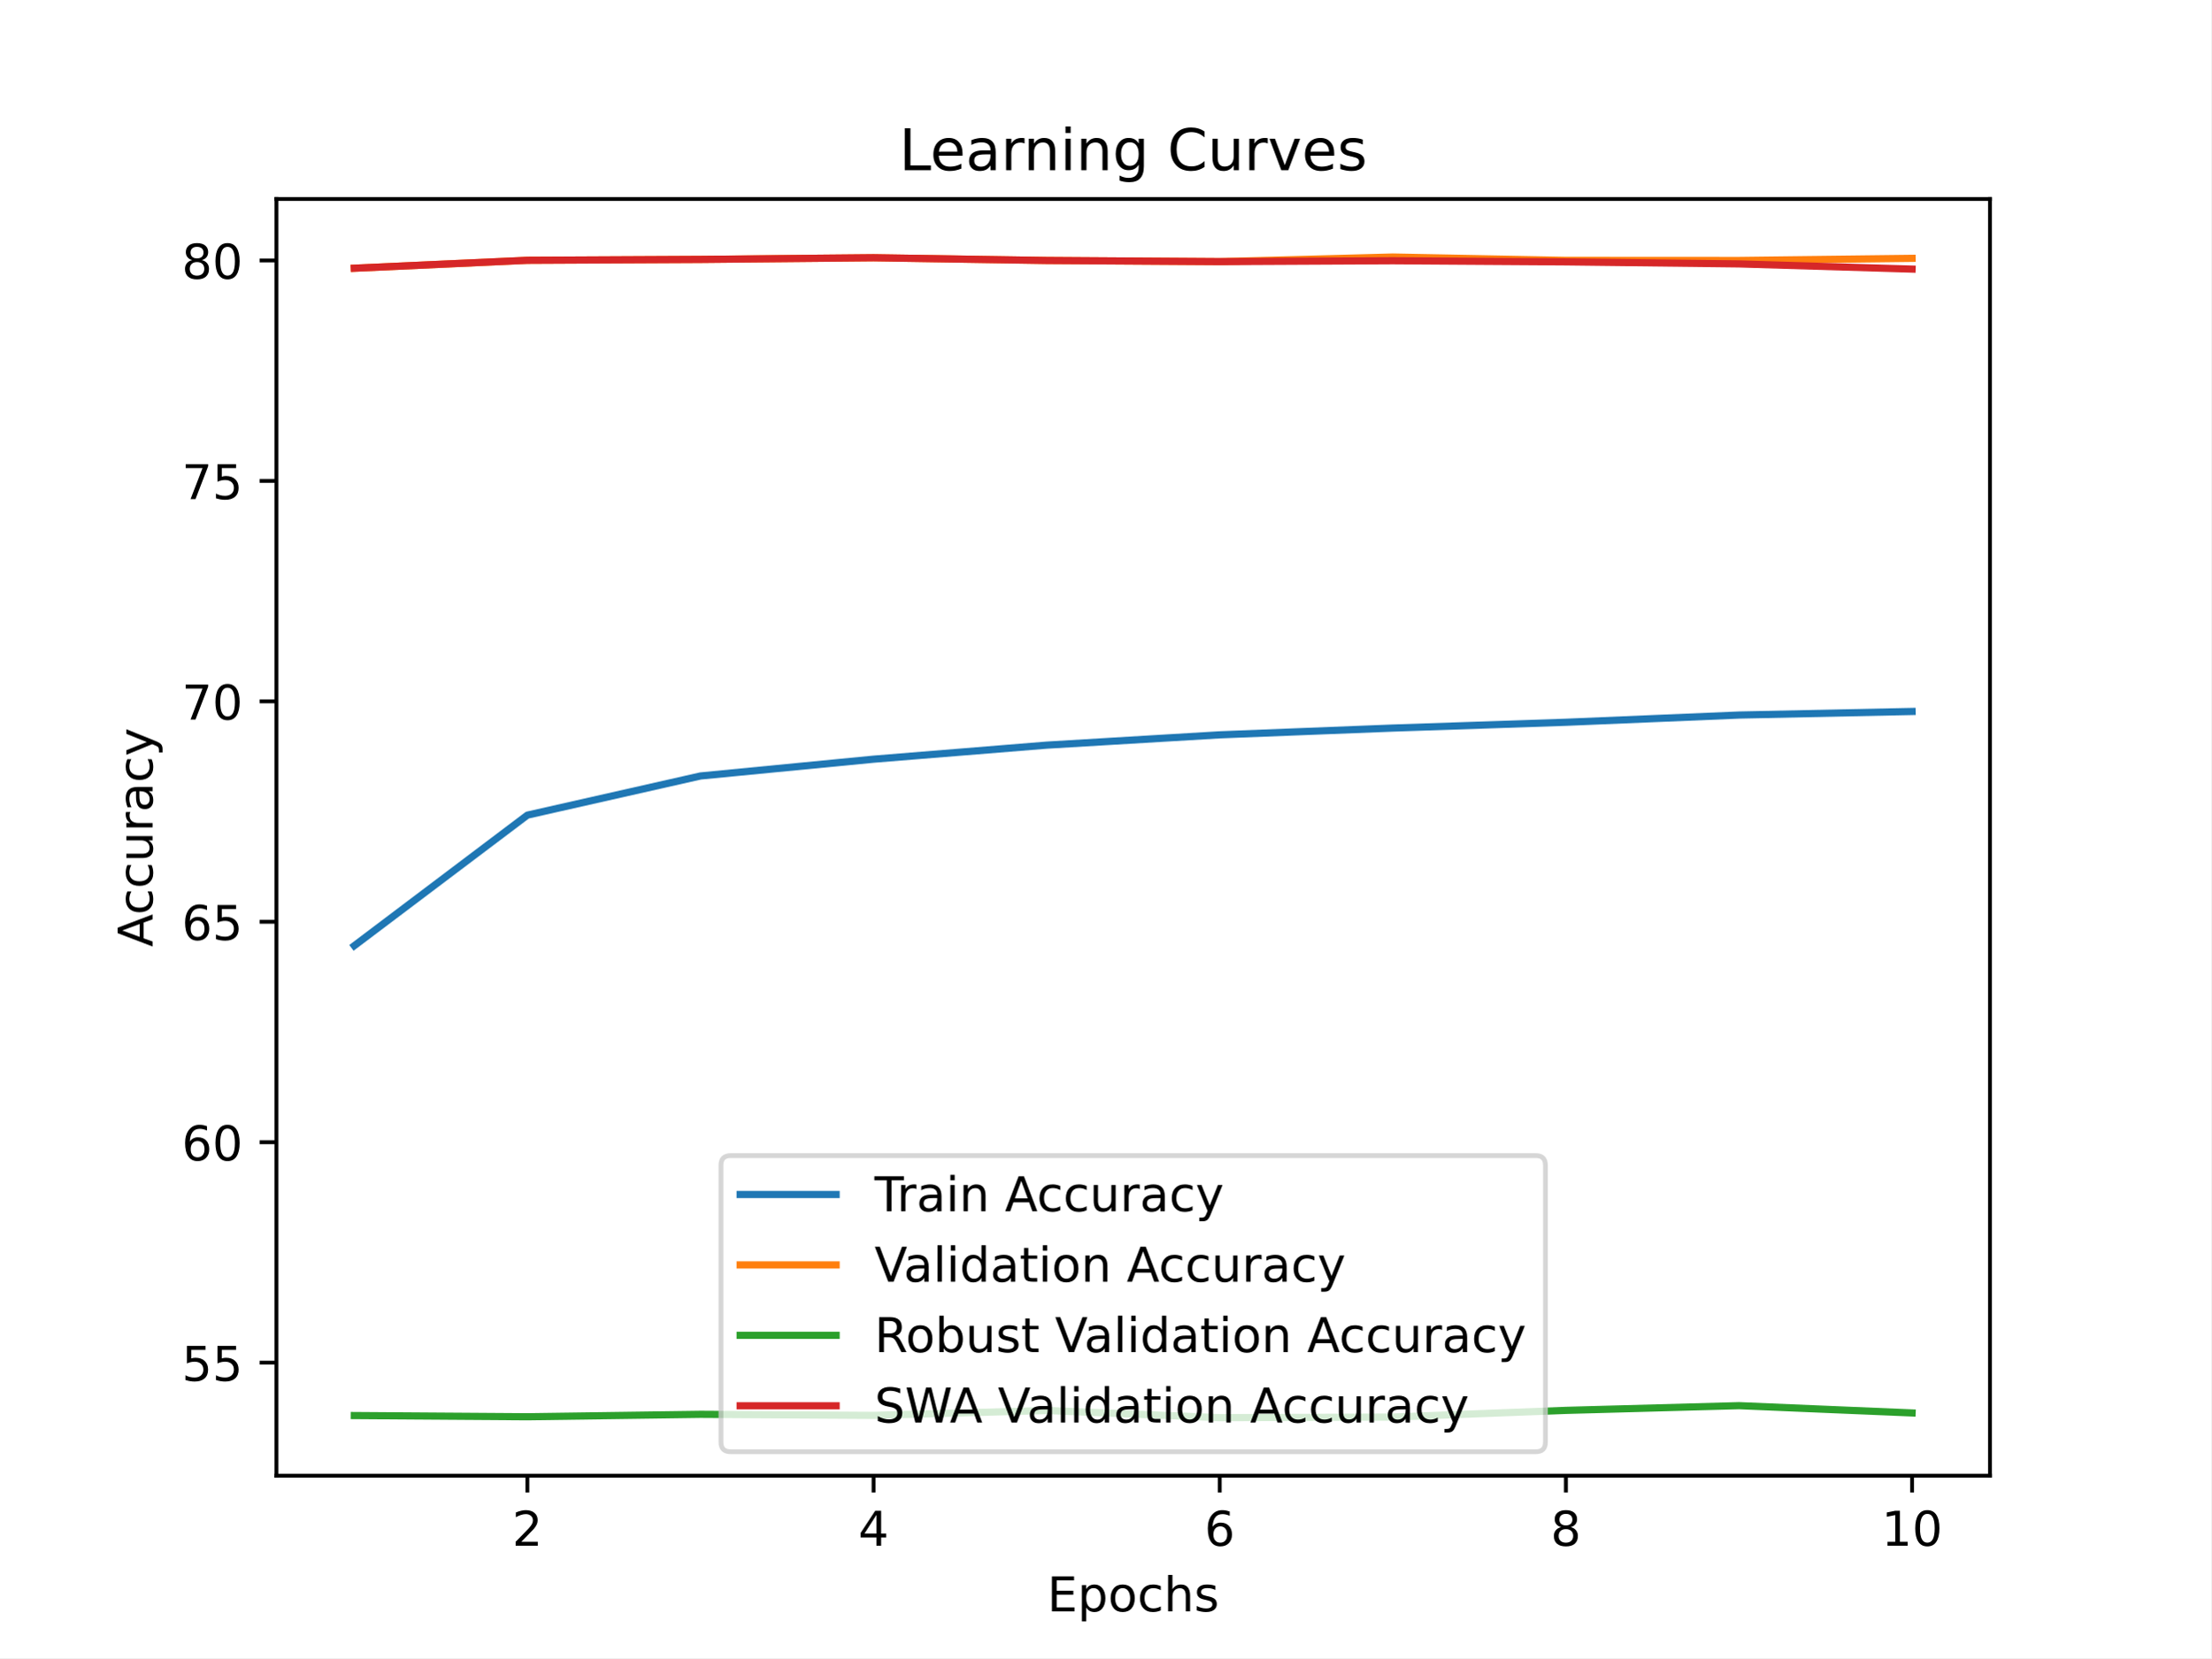
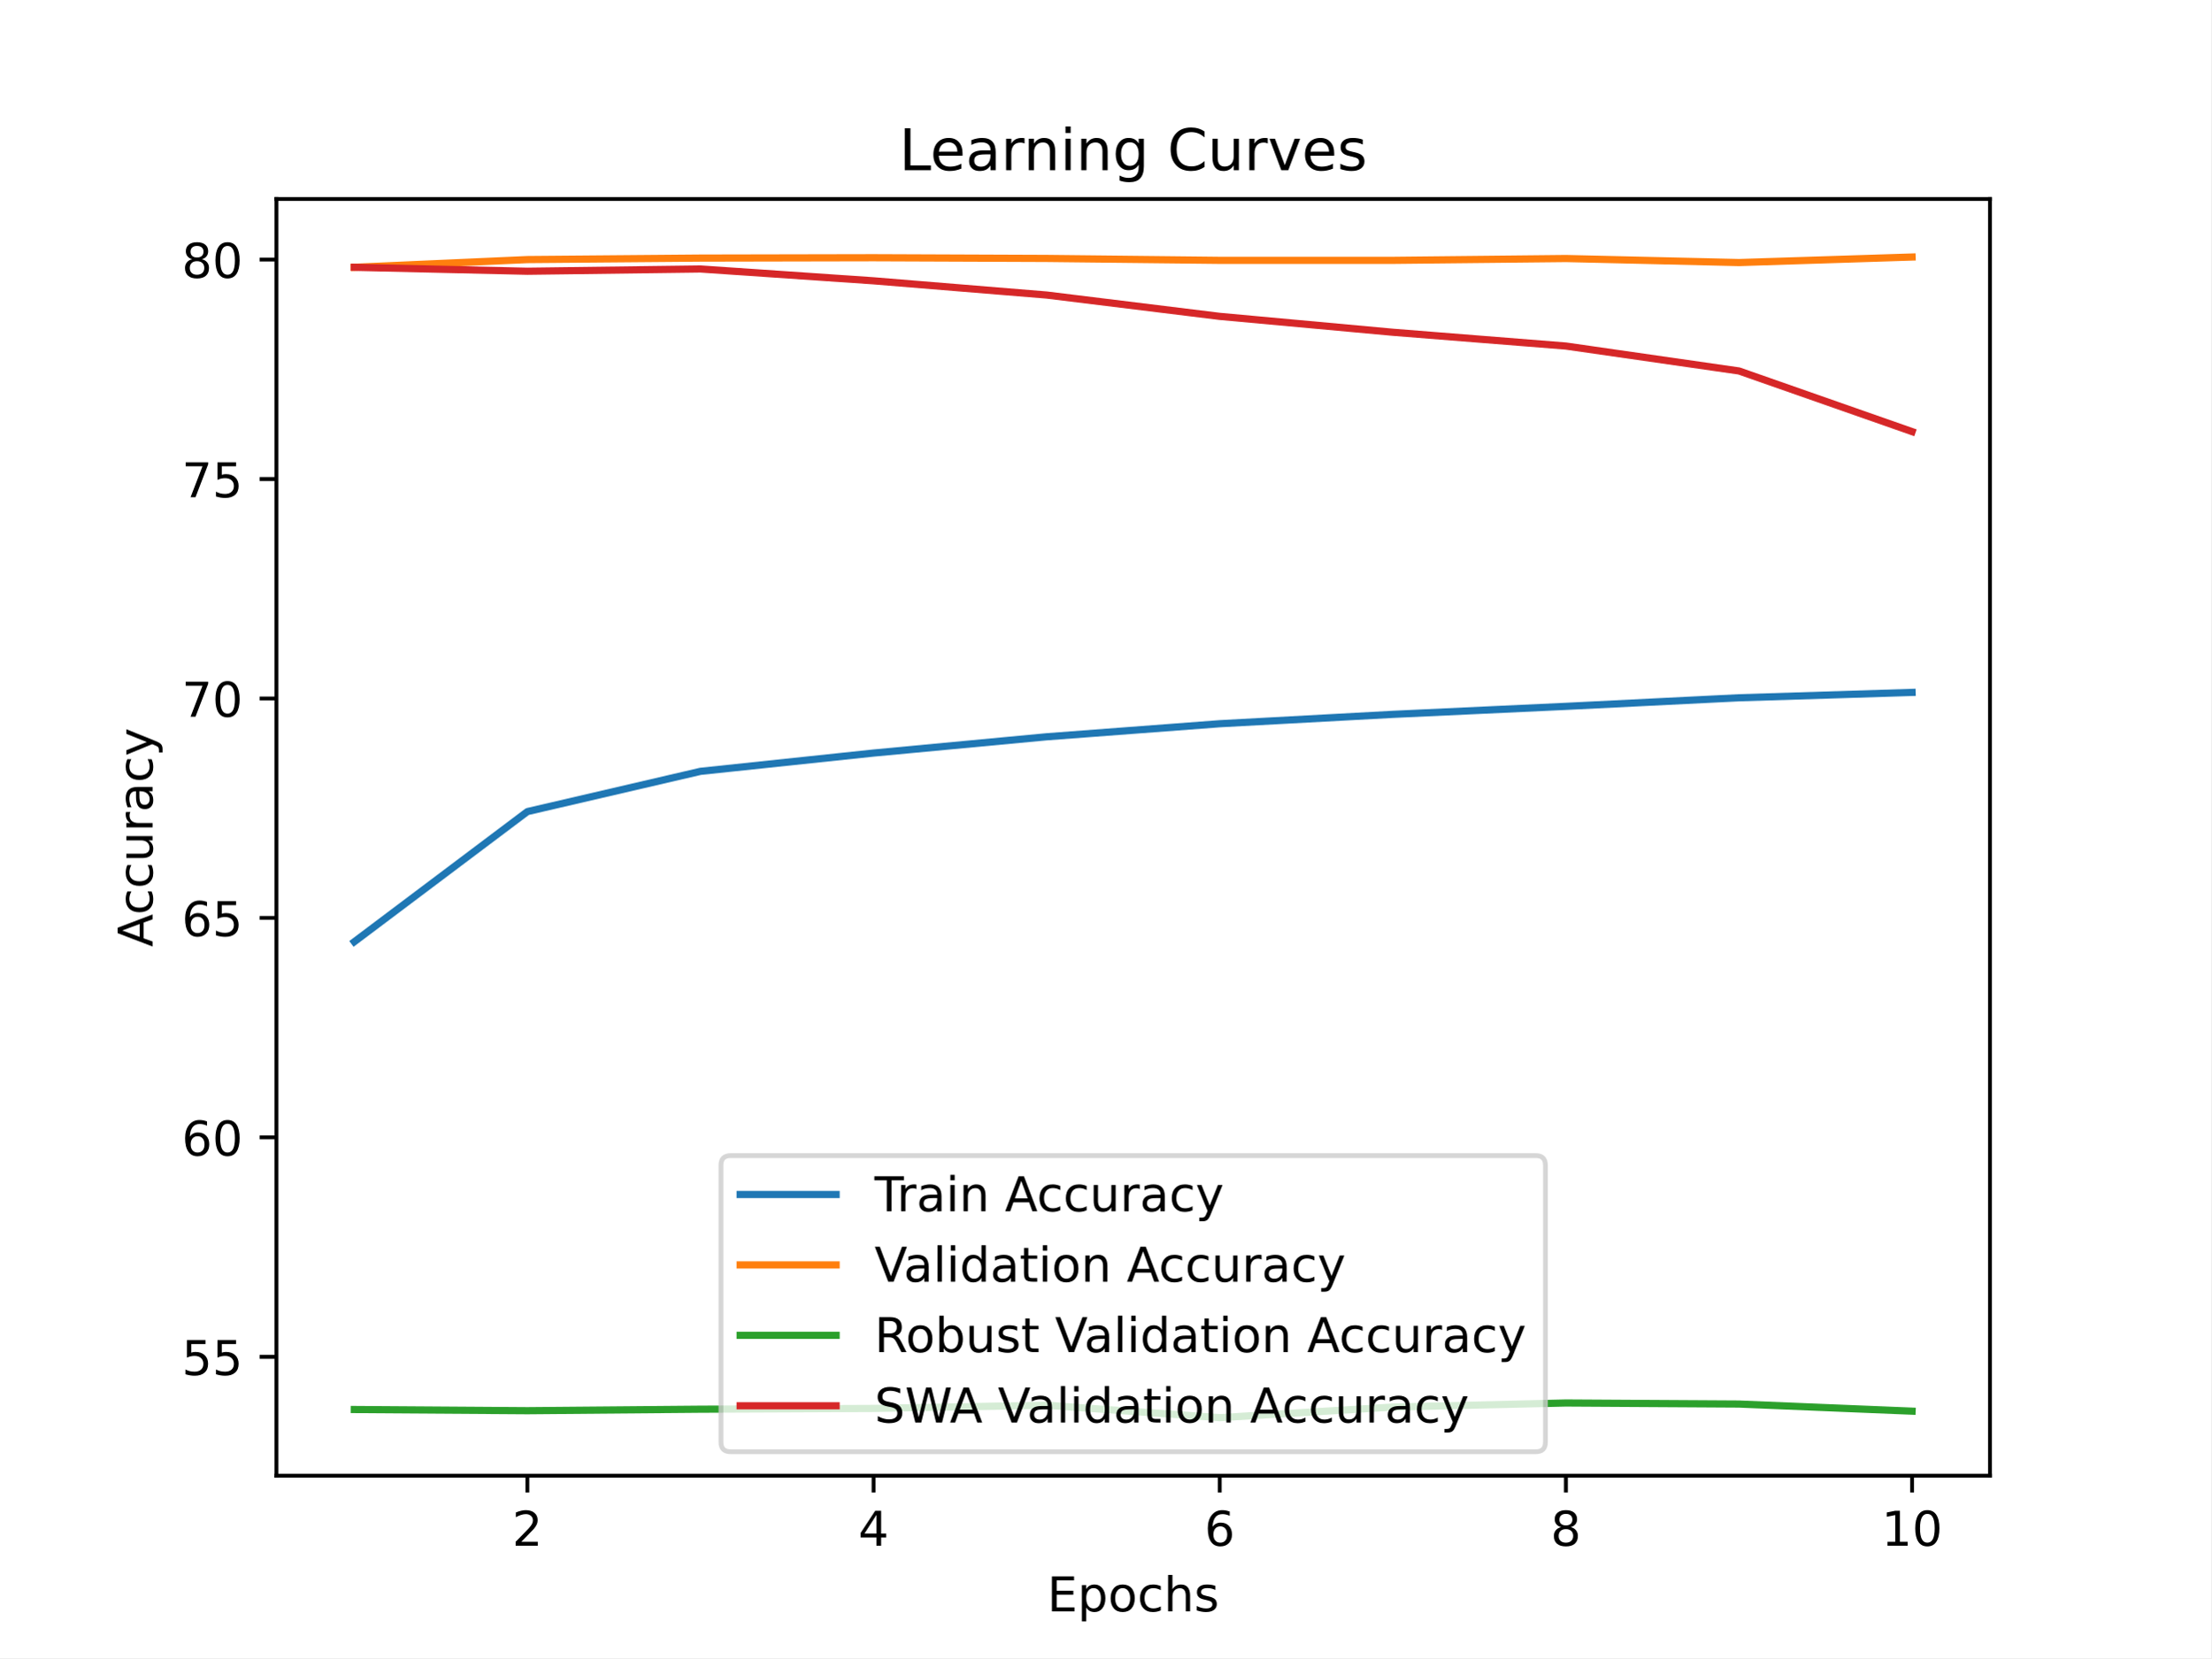
<svg xmlns="http://www.w3.org/2000/svg" xmlns:xlink="http://www.w3.org/1999/xlink" width="460.8pt" height="345.6pt" viewBox="0 0 460.8 345.6" version="1.1">
  <defs>
    <style type="text/css">*{stroke-linejoin: round; stroke-linecap: butt}</style>
  </defs>
  <g id="figure_1">
    <g id="patch_1">
      <path d="M 0 345.6  L 460.8 345.6  L 460.8 0  L 0 0  z " style="fill: #ffffff" />
    </g>
    <g id="axes_1">
      <g id="patch_2">
        <path d="M 57.6 307.584  L 414.72 307.584  L 414.72 41.472  L 57.6 41.472  z " style="fill: #ffffff" />
      </g>
      <g id="matplotlib.axis_1">
        <g id="xtick_1">
          <g id="line2d_1">
            <defs>
-               <path id="m9f9c54b1af" d="M 0 0  L 0 3.5  " style="stroke: #000000; stroke-width: 0.8" />
-             </defs>
-             <g>
-               <use xlink:href="#m9f9c54b1af" x="109.905" y="307.584" style="stroke: #000000; stroke-width: 0.8" />
+               <path id="mf4c0011afe" d="M 0 0  L 0 3.5  " style="stroke: #000000; stroke-width: 0.8" />
+             </defs>
+             <g>
+               <use xlink:href="#mf4c0011afe" x="109.905" y="307.584" style="stroke: #000000; stroke-width: 0.8" />
            </g>
          </g>
          <g id="text_1">
            <g transform="translate(106.7242 322.1824) scale(0.1 -0.1)">
              <defs>
                <path id="DejaVuSans-32" d="M 1228 531  L 3431 531  L 3431 0  L 469 0  L 469 531  Q 828 903 1448 1529  Q 2069 2156 2228 2338  Q 2531 2678 2651 2914  Q 2772 3150 2772 3378  Q 2772 3750 2511 3984  Q 2250 4219 1831 4219  Q 1534 4219 1204 4116  Q 875 4013 500 3803  L 500 4441  Q 881 4594 1212 4672  Q 1544 4750 1819 4750  Q 2544 4750 2975 4387  Q 3406 4025 3406 3419  Q 3406 3131 3298 2873  Q 3191 2616 2906 2266  Q 2828 2175 2409 1742  Q 1991 1309 1228 531  z " transform="scale(0.015625)" />
              </defs>
              <use xlink:href="#DejaVuSans-32" />
            </g>
          </g>
        </g>
        <g id="xtick_2">
          <g id="line2d_2">
            <g>
-               <use xlink:href="#m9f9c54b1af" x="182.051" y="307.584" style="stroke: #000000; stroke-width: 0.8" />
+               <use xlink:href="#mf4c0011afe" x="182.051" y="307.584" style="stroke: #000000; stroke-width: 0.8" />
            </g>
          </g>
          <g id="text_2">
            <g transform="translate(178.8697 322.1824) scale(0.1 -0.1)">
              <defs>
                <path id="DejaVuSans-34" d="M 2419 4116  L 825 1625  L 2419 1625  L 2419 4116  z M 2253 4666  L 3047 4666  L 3047 1625  L 3713 1625  L 3713 1100  L 3047 1100  L 3047 0  L 2419 0  L 2419 1100  L 313 1100  L 313 1709  L 2253 4666  z " transform="scale(0.015625)" />
              </defs>
              <use xlink:href="#DejaVuSans-34" />
            </g>
          </g>
        </g>
        <g id="xtick_3">
          <g id="line2d_3">
            <g>
-               <use xlink:href="#m9f9c54b1af" x="254.196" y="307.584" style="stroke: #000000; stroke-width: 0.8" />
+               <use xlink:href="#mf4c0011afe" x="254.196" y="307.584" style="stroke: #000000; stroke-width: 0.8" />
            </g>
          </g>
          <g id="text_3">
            <g transform="translate(251.0151 322.1824) scale(0.1 -0.1)">
              <defs>
                <path id="DejaVuSans-36" d="M 2113 2584  Q 1688 2584 1439 2293  Q 1191 2003 1191 1497  Q 1191 994 1439 701  Q 1688 409 2113 409  Q 2538 409 2786 701  Q 3034 994 3034 1497  Q 3034 2003 2786 2293  Q 2538 2584 2113 2584  z M 3366 4563  L 3366 3988  Q 3128 4100 2886 4159  Q 2644 4219 2406 4219  Q 1781 4219 1451 3797  Q 1122 3375 1075 2522  Q 1259 2794 1537 2939  Q 1816 3084 2150 3084  Q 2853 3084 3261 2657  Q 3669 2231 3669 1497  Q 3669 778 3244 343  Q 2819 -91 2113 -91  Q 1303 -91 875 529  Q 447 1150 447 2328  Q 447 3434 972 4092  Q 1497 4750 2381 4750  Q 2619 4750 2861 4703  Q 3103 4656 3366 4563  z " transform="scale(0.015625)" />
              </defs>
              <use xlink:href="#DejaVuSans-36" />
            </g>
          </g>
        </g>
        <g id="xtick_4">
          <g id="line2d_4">
            <g>
-               <use xlink:href="#m9f9c54b1af" x="326.342" y="307.584" style="stroke: #000000; stroke-width: 0.8" />
+               <use xlink:href="#mf4c0011afe" x="326.342" y="307.584" style="stroke: #000000; stroke-width: 0.8" />
            </g>
          </g>
          <g id="text_4">
            <g transform="translate(323.1606 322.1824) scale(0.1 -0.1)">
              <defs>
                <path id="DejaVuSans-38" d="M 2034 2216  Q 1584 2216 1326 1975  Q 1069 1734 1069 1313  Q 1069 891 1326 650  Q 1584 409 2034 409  Q 2484 409 2743 651  Q 3003 894 3003 1313  Q 3003 1734 2745 1975  Q 2488 2216 2034 2216  z M 1403 2484  Q 997 2584 770 2862  Q 544 3141 544 3541  Q 544 4100 942 4425  Q 1341 4750 2034 4750  Q 2731 4750 3128 4425  Q 3525 4100 3525 3541  Q 3525 3141 3298 2862  Q 3072 2584 2669 2484  Q 3125 2378 3379 2068  Q 3634 1759 3634 1313  Q 3634 634 3220 271  Q 2806 -91 2034 -91  Q 1263 -91 848 271  Q 434 634 434 1313  Q 434 1759 690 2068  Q 947 2378 1403 2484  z M 1172 3481  Q 1172 3119 1398 2916  Q 1625 2713 2034 2713  Q 2441 2713 2670 2916  Q 2900 3119 2900 3481  Q 2900 3844 2670 4047  Q 2441 4250 2034 4250  Q 1625 4250 1398 4047  Q 1172 3844 1172 3481  z " transform="scale(0.015625)" />
              </defs>
              <use xlink:href="#DejaVuSans-38" />
            </g>
          </g>
        </g>
        <g id="xtick_5">
          <g id="line2d_5">
            <g>
-               <use xlink:href="#m9f9c54b1af" x="398.487" y="307.584" style="stroke: #000000; stroke-width: 0.8" />
+               <use xlink:href="#mf4c0011afe" x="398.487" y="307.584" style="stroke: #000000; stroke-width: 0.8" />
            </g>
          </g>
          <g id="text_5">
            <g transform="translate(392.1248 322.1824) scale(0.1 -0.1)">
              <defs>
                <path id="DejaVuSans-31" d="M 794 531  L 1825 531  L 1825 4091  L 703 3866  L 703 4441  L 1819 4666  L 2450 4666  L 2450 531  L 3481 531  L 3481 0  L 794 0  L 794 531  z " transform="scale(0.015625)" />
                <path id="DejaVuSans-30" d="M 2034 4250  Q 1547 4250 1301 3770  Q 1056 3291 1056 2328  Q 1056 1369 1301 889  Q 1547 409 2034 409  Q 2525 409 2770 889  Q 3016 1369 3016 2328  Q 3016 3291 2770 3770  Q 2525 4250 2034 4250  z M 2034 4750  Q 2819 4750 3233 4129  Q 3647 3509 3647 2328  Q 3647 1150 3233 529  Q 2819 -91 2034 -91  Q 1250 -91 836 529  Q 422 1150 422 2328  Q 422 3509 836 4129  Q 1250 4750 2034 4750  z " transform="scale(0.015625)" />
              </defs>
              <use xlink:href="#DejaVuSans-31" />
              <use xlink:href="#DejaVuSans-30" x="63.623" />
            </g>
          </g>
        </g>
        <g id="text_6">
          <g transform="translate(218.2444 335.8606) scale(0.1 -0.1)">
            <defs>
              <path id="DejaVuSans-45" d="M 628 4666  L 3578 4666  L 3578 4134  L 1259 4134  L 1259 2753  L 3481 2753  L 3481 2222  L 1259 2222  L 1259 531  L 3634 531  L 3634 0  L 628 0  L 628 4666  z " transform="scale(0.015625)" />
              <path id="DejaVuSans-70" d="M 1159 525  L 1159 -1331  L 581 -1331  L 581 3500  L 1159 3500  L 1159 2969  Q 1341 3281 1617 3432  Q 1894 3584 2278 3584  Q 2916 3584 3314 3078  Q 3713 2572 3713 1747  Q 3713 922 3314 415  Q 2916 -91 2278 -91  Q 1894 -91 1617 61  Q 1341 213 1159 525  z M 3116 1747  Q 3116 2381 2855 2742  Q 2594 3103 2138 3103  Q 1681 3103 1420 2742  Q 1159 2381 1159 1747  Q 1159 1113 1420 752  Q 1681 391 2138 391  Q 2594 391 2855 752  Q 3116 1113 3116 1747  z " transform="scale(0.015625)" />
              <path id="DejaVuSans-6f" d="M 1959 3097  Q 1497 3097 1228 2736  Q 959 2375 959 1747  Q 959 1119 1226 758  Q 1494 397 1959 397  Q 2419 397 2687 759  Q 2956 1122 2956 1747  Q 2956 2369 2687 2733  Q 2419 3097 1959 3097  z M 1959 3584  Q 2709 3584 3137 3096  Q 3566 2609 3566 1747  Q 3566 888 3137 398  Q 2709 -91 1959 -91  Q 1206 -91 779 398  Q 353 888 353 1747  Q 353 2609 779 3096  Q 1206 3584 1959 3584  z " transform="scale(0.015625)" />
              <path id="DejaVuSans-63" d="M 3122 3366  L 3122 2828  Q 2878 2963 2633 3030  Q 2388 3097 2138 3097  Q 1578 3097 1268 2742  Q 959 2388 959 1747  Q 959 1106 1268 751  Q 1578 397 2138 397  Q 2388 397 2633 464  Q 2878 531 3122 666  L 3122 134  Q 2881 22 2623 -34  Q 2366 -91 2075 -91  Q 1284 -91 818 406  Q 353 903 353 1747  Q 353 2603 823 3093  Q 1294 3584 2113 3584  Q 2378 3584 2631 3529  Q 2884 3475 3122 3366  z " transform="scale(0.015625)" />
              <path id="DejaVuSans-68" d="M 3513 2113  L 3513 0  L 2938 0  L 2938 2094  Q 2938 2591 2744 2837  Q 2550 3084 2163 3084  Q 1697 3084 1428 2787  Q 1159 2491 1159 1978  L 1159 0  L 581 0  L 581 4863  L 1159 4863  L 1159 2956  Q 1366 3272 1645 3428  Q 1925 3584 2291 3584  Q 2894 3584 3203 3211  Q 3513 2838 3513 2113  z " transform="scale(0.015625)" />
              <path id="DejaVuSans-73" d="M 2834 3397  L 2834 2853  Q 2591 2978 2328 3040  Q 2066 3103 1784 3103  Q 1356 3103 1142 2972  Q 928 2841 928 2578  Q 928 2378 1081 2264  Q 1234 2150 1697 2047  L 1894 2003  Q 2506 1872 2764 1633  Q 3022 1394 3022 966  Q 3022 478 2636 193  Q 2250 -91 1575 -91  Q 1294 -91 989 -36  Q 684 19 347 128  L 347 722  Q 666 556 975 473  Q 1284 391 1588 391  Q 1994 391 2212 530  Q 2431 669 2431 922  Q 2431 1156 2273 1281  Q 2116 1406 1581 1522  L 1381 1569  Q 847 1681 609 1914  Q 372 2147 372 2553  Q 372 3047 722 3315  Q 1072 3584 1716 3584  Q 2034 3584 2315 3537  Q 2597 3491 2834 3397  z " transform="scale(0.015625)" />
            </defs>
            <use xlink:href="#DejaVuSans-45" />
            <use xlink:href="#DejaVuSans-70" x="63.184" />
            <use xlink:href="#DejaVuSans-6f" x="126.66" />
            <use xlink:href="#DejaVuSans-63" x="187.842" />
            <use xlink:href="#DejaVuSans-68" x="242.822" />
            <use xlink:href="#DejaVuSans-73" x="306.201" />
          </g>
        </g>
      </g>
      <g id="matplotlib.axis_2">
        <g id="ytick_1">
          <g id="line2d_6">
            <defs>
-               <path id="mb55504aba1" d="M 0 0  L -3.5 0  " style="stroke: #000000; stroke-width: 0.8" />
-             </defs>
-             <g>
-               <use xlink:href="#mb55504aba1" x="57.6" y="284.017" style="stroke: #000000; stroke-width: 0.8" />
+               <path id="ma048b00235" d="M 0 0  L -3.5 0  " style="stroke: #000000; stroke-width: 0.8" />
+             </defs>
+             <g>
+               <use xlink:href="#ma048b00235" x="57.6" y="282.807" style="stroke: #000000; stroke-width: 0.8" />
            </g>
          </g>
          <g id="text_7">
-             <g transform="translate(37.875 287.8164) scale(0.1 -0.1)">
+             <g transform="translate(37.875 286.6058) scale(0.1 -0.1)">
              <defs>
                <path id="DejaVuSans-35" d="M 691 4666  L 3169 4666  L 3169 4134  L 1269 4134  L 1269 2991  Q 1406 3038 1543 3061  Q 1681 3084 1819 3084  Q 2600 3084 3056 2656  Q 3513 2228 3513 1497  Q 3513 744 3044 326  Q 2575 -91 1722 -91  Q 1428 -91 1123 -41  Q 819 9 494 109  L 494 744  Q 775 591 1075 516  Q 1375 441 1709 441  Q 2250 441 2565 725  Q 2881 1009 2881 1497  Q 2881 1984 2565 2268  Q 2250 2553 1709 2553  Q 1456 2553 1204 2497  Q 953 2441 691 2322  L 691 4666  z " transform="scale(0.015625)" />
              </defs>
              <use xlink:href="#DejaVuSans-35" />
              <use xlink:href="#DejaVuSans-35" x="63.623" />
            </g>
          </g>
        </g>
        <g id="ytick_2">
          <g id="line2d_7">
            <g>
-               <use xlink:href="#mb55504aba1" x="57.6" y="238.071" style="stroke: #000000; stroke-width: 0.8" />
+               <use xlink:href="#ma048b00235" x="57.6" y="237.065" style="stroke: #000000; stroke-width: 0.8" />
            </g>
          </g>
          <g id="text_8">
-             <g transform="translate(37.875 241.8699) scale(0.1 -0.1)">
+             <g transform="translate(37.875 240.8642) scale(0.1 -0.1)">
              <use xlink:href="#DejaVuSans-36" />
              <use xlink:href="#DejaVuSans-30" x="63.623" />
            </g>
          </g>
        </g>
        <g id="ytick_3">
          <g id="line2d_8">
            <g>
-               <use xlink:href="#mb55504aba1" x="57.6" y="192.124" style="stroke: #000000; stroke-width: 0.8" />
+               <use xlink:href="#ma048b00235" x="57.6" y="191.323" style="stroke: #000000; stroke-width: 0.8" />
            </g>
          </g>
          <g id="text_9">
-             <g transform="translate(37.875 195.9235) scale(0.1 -0.1)">
+             <g transform="translate(37.875 195.1226) scale(0.1 -0.1)">
              <use xlink:href="#DejaVuSans-36" />
              <use xlink:href="#DejaVuSans-35" x="63.623" />
            </g>
          </g>
        </g>
        <g id="ytick_4">
          <g id="line2d_9">
            <g>
-               <use xlink:href="#mb55504aba1" x="57.6" y="146.178" style="stroke: #000000; stroke-width: 0.8" />
+               <use xlink:href="#ma048b00235" x="57.6" y="145.582" style="stroke: #000000; stroke-width: 0.8" />
            </g>
          </g>
          <g id="text_10">
-             <g transform="translate(37.875 149.977) scale(0.1 -0.1)">
+             <g transform="translate(37.875 149.381) scale(0.1 -0.1)">
              <defs>
                <path id="DejaVuSans-37" d="M 525 4666  L 3525 4666  L 3525 4397  L 1831 0  L 1172 0  L 2766 4134  L 525 4134  L 525 4666  z " transform="scale(0.015625)" />
              </defs>
              <use xlink:href="#DejaVuSans-37" />
              <use xlink:href="#DejaVuSans-30" x="63.623" />
            </g>
          </g>
        </g>
        <g id="ytick_5">
          <g id="line2d_10">
            <g>
-               <use xlink:href="#mb55504aba1" x="57.6" y="100.231" style="stroke: #000000; stroke-width: 0.8" />
+               <use xlink:href="#ma048b00235" x="57.6" y="99.84" style="stroke: #000000; stroke-width: 0.8" />
            </g>
          </g>
          <g id="text_11">
-             <g transform="translate(37.875 104.0305) scale(0.1 -0.1)">
+             <g transform="translate(37.875 103.6394) scale(0.1 -0.1)">
              <use xlink:href="#DejaVuSans-37" />
              <use xlink:href="#DejaVuSans-35" x="63.623" />
            </g>
          </g>
        </g>
        <g id="ytick_6">
          <g id="line2d_11">
            <g>
-               <use xlink:href="#mb55504aba1" x="57.6" y="54.285" style="stroke: #000000; stroke-width: 0.8" />
+               <use xlink:href="#ma048b00235" x="57.6" y="54.099" style="stroke: #000000; stroke-width: 0.8" />
            </g>
          </g>
          <g id="text_12">
-             <g transform="translate(37.875 58.08398) scale(0.1 -0.1)">
+             <g transform="translate(37.875 57.89782) scale(0.1 -0.1)">
              <use xlink:href="#DejaVuSans-38" />
              <use xlink:href="#DejaVuSans-30" x="63.623" />
            </g>
          </g>
        </g>
        <g id="text_13">
          <g transform="translate(31.79531 197.3561) rotate(-90) scale(0.1 -0.1)">
            <defs>
              <path id="DejaVuSans-41" d="M 2188 4044  L 1331 1722  L 3047 1722  L 2188 4044  z M 1831 4666  L 2547 4666  L 4325 0  L 3669 0  L 3244 1197  L 1141 1197  L 716 0  L 50 0  L 1831 4666  z " transform="scale(0.015625)" />
              <path id="DejaVuSans-75" d="M 544 1381  L 544 3500  L 1119 3500  L 1119 1403  Q 1119 906 1312 657  Q 1506 409 1894 409  Q 2359 409 2629 706  Q 2900 1003 2900 1516  L 2900 3500  L 3475 3500  L 3475 0  L 2900 0  L 2900 538  Q 2691 219 2414 64  Q 2138 -91 1772 -91  Q 1169 -91 856 284  Q 544 659 544 1381  z M 1991 3584  L 1991 3584  z " transform="scale(0.015625)" />
              <path id="DejaVuSans-72" d="M 2631 2963  Q 2534 3019 2420 3045  Q 2306 3072 2169 3072  Q 1681 3072 1420 2755  Q 1159 2438 1159 1844  L 1159 0  L 581 0  L 581 3500  L 1159 3500  L 1159 2956  Q 1341 3275 1631 3429  Q 1922 3584 2338 3584  Q 2397 3584 2469 3576  Q 2541 3569 2628 3553  L 2631 2963  z " transform="scale(0.015625)" />
              <path id="DejaVuSans-61" d="M 2194 1759  Q 1497 1759 1228 1600  Q 959 1441 959 1056  Q 959 750 1161 570  Q 1363 391 1709 391  Q 2188 391 2477 730  Q 2766 1069 2766 1631  L 2766 1759  L 2194 1759  z M 3341 1997  L 3341 0  L 2766 0  L 2766 531  Q 2569 213 2275 61  Q 1981 -91 1556 -91  Q 1019 -91 701 211  Q 384 513 384 1019  Q 384 1609 779 1909  Q 1175 2209 1959 2209  L 2766 2209  L 2766 2266  Q 2766 2663 2505 2880  Q 2244 3097 1772 3097  Q 1472 3097 1187 3025  Q 903 2953 641 2809  L 641 3341  Q 956 3463 1253 3523  Q 1550 3584 1831 3584  Q 2591 3584 2966 3190  Q 3341 2797 3341 1997  z " transform="scale(0.015625)" />
              <path id="DejaVuSans-79" d="M 2059 -325  Q 1816 -950 1584 -1140  Q 1353 -1331 966 -1331  L 506 -1331  L 506 -850  L 844 -850  Q 1081 -850 1212 -737  Q 1344 -625 1503 -206  L 1606 56  L 191 3500  L 800 3500  L 1894 763  L 2988 3500  L 3597 3500  L 2059 -325  z " transform="scale(0.015625)" />
            </defs>
            <use xlink:href="#DejaVuSans-41" />
            <use xlink:href="#DejaVuSans-63" x="66.658" />
            <use xlink:href="#DejaVuSans-63" x="121.639" />
            <use xlink:href="#DejaVuSans-75" x="176.619" />
            <use xlink:href="#DejaVuSans-72" x="239.998" />
            <use xlink:href="#DejaVuSans-61" x="281.111" />
            <use xlink:href="#DejaVuSans-63" x="342.391" />
            <use xlink:href="#DejaVuSans-79" x="397.371" />
          </g>
        </g>
      </g>
      <g id="line2d_12">
-         <path d="M 73.833 197.115  L 109.905 169.898  L 145.978 161.736  L 182.051 158.235  L 218.124 155.308  L 254.196 153.159  L 290.269 151.749  L 326.342 150.54  L 362.415 149.035  L 398.487 148.29  " clip-path="url(#p1d8de09552)" style="fill: none; stroke: #1f77b4; stroke-width: 1.5; stroke-linecap: square" />
+         <path d="M 73.833 196.292  L 109.905 169.162  L 145.978 160.771  L 182.051 156.956  L 218.124 153.565  L 254.196 150.846  L 290.269 148.891  L 326.342 147.222  L 362.415 145.435  L 398.487 144.318  " clip-path="url(#pe666e7bdd9)" style="fill: none; stroke: #1f77b4; stroke-width: 1.5; stroke-linecap: square" />
      </g>
      <g id="line2d_13">
-         <path d="M 73.833 55.902  L 109.905 54.248  L 145.978 54.064  L 182.051 53.715  L 218.124 54.285  L 254.196 54.524  L 290.269 53.568  L 326.342 54.266  L 362.415 54.285  L 398.487 53.844  " clip-path="url(#p1d8de09552)" style="fill: none; stroke: #ff7f0e; stroke-width: 1.5; stroke-linecap: square" />
+         <path d="M 73.833 55.709  L 109.905 54.099  L 145.978 53.788  L 182.051 53.714  L 218.124 53.861  L 254.196 54.263  L 290.269 54.263  L 326.342 53.879  L 362.415 54.721  L 398.487 53.568  " clip-path="url(#pe666e7bdd9)" style="fill: none; stroke: #ff7f0e; stroke-width: 1.5; stroke-linecap: square" />
      </g>
      <g id="line2d_14">
-         <path d="M 73.833 295.044  L 109.905 295.298  L 145.978 294.791  L 182.051 295.013  L 218.124 293.999  L 254.196 295.488  L 290.269 295.361  L 326.342 293.967  L 362.415 292.985  L 398.487 294.506  " clip-path="url(#p1d8de09552)" style="fill: none; stroke: #2ca02c; stroke-width: 1.5; stroke-linecap: square" />
+         <path d="M 73.833 293.785  L 109.905 294.037  L 145.978 293.721  L 182.051 293.564  L 218.124 292.901  L 254.196 295.488  L 290.269 293.28  L 326.342 292.428  L 362.415 292.649  L 398.487 294.132  " clip-path="url(#pe666e7bdd9)" style="fill: none; stroke: #2ca02c; stroke-width: 1.5; stroke-linecap: square" />
      </g>
      <g id="line2d_15">
-         <path d="M 73.833 55.902  L 109.905 54.248  L 145.978 54.064  L 182.051 53.715  L 218.124 54.285  L 254.196 54.524  L 290.269 54.34  L 326.342 54.579  L 362.415 55.002  L 398.487 56.086  " clip-path="url(#p1d8de09552)" style="fill: none; stroke: #d62728; stroke-width: 1.5; stroke-linecap: square" />
+         <path d="M 73.833 55.709  L 109.905 56.532  L 145.978 56.056  L 182.051 58.526  L 218.124 61.49  L 254.196 65.937  L 290.269 69.248  L 326.342 72.121  L 362.415 77.317  L 398.487 89.96  " clip-path="url(#pe666e7bdd9)" style="fill: none; stroke: #d62728; stroke-width: 1.5; stroke-linecap: square" />
      </g>
      <g id="patch_3">
        <path d="M 57.6 307.584  L 57.6 41.472  " style="fill: none; stroke: #000000; stroke-width: 0.8; stroke-linejoin: miter; stroke-linecap: square" />
      </g>
      <g id="patch_4">
        <path d="M 414.72 307.584  L 414.72 41.472  " style="fill: none; stroke: #000000; stroke-width: 0.8; stroke-linejoin: miter; stroke-linecap: square" />
      </g>
      <g id="patch_5">
        <path d="M 57.6 307.584  L 414.72 307.584  " style="fill: none; stroke: #000000; stroke-width: 0.8; stroke-linejoin: miter; stroke-linecap: square" />
      </g>
      <g id="patch_6">
        <path d="M 57.6 41.472  L 414.72 41.472  " style="fill: none; stroke: #000000; stroke-width: 0.8; stroke-linejoin: miter; stroke-linecap: square" />
      </g>
      <g id="text_14">
        <g transform="translate(187.3762 35.472) scale(0.12 -0.12)">
          <defs>
            <path id="DejaVuSans-4c" d="M 628 4666  L 1259 4666  L 1259 531  L 3531 531  L 3531 0  L 628 0  L 628 4666  z " transform="scale(0.015625)" />
            <path id="DejaVuSans-65" d="M 3597 1894  L 3597 1613  L 953 1613  Q 991 1019 1311 708  Q 1631 397 2203 397  Q 2534 397 2845 478  Q 3156 559 3463 722  L 3463 178  Q 3153 47 2828 -22  Q 2503 -91 2169 -91  Q 1331 -91 842 396  Q 353 884 353 1716  Q 353 2575 817 3079  Q 1281 3584 2069 3584  Q 2775 3584 3186 3129  Q 3597 2675 3597 1894  z M 3022 2063  Q 3016 2534 2758 2815  Q 2500 3097 2075 3097  Q 1594 3097 1305 2825  Q 1016 2553 972 2059  L 3022 2063  z " transform="scale(0.015625)" />
            <path id="DejaVuSans-6e" d="M 3513 2113  L 3513 0  L 2938 0  L 2938 2094  Q 2938 2591 2744 2837  Q 2550 3084 2163 3084  Q 1697 3084 1428 2787  Q 1159 2491 1159 1978  L 1159 0  L 581 0  L 581 3500  L 1159 3500  L 1159 2956  Q 1366 3272 1645 3428  Q 1925 3584 2291 3584  Q 2894 3584 3203 3211  Q 3513 2838 3513 2113  z " transform="scale(0.015625)" />
            <path id="DejaVuSans-69" d="M 603 3500  L 1178 3500  L 1178 0  L 603 0  L 603 3500  z M 603 4863  L 1178 4863  L 1178 4134  L 603 4134  L 603 4863  z " transform="scale(0.015625)" />
            <path id="DejaVuSans-67" d="M 2906 1791  Q 2906 2416 2648 2759  Q 2391 3103 1925 3103  Q 1463 3103 1205 2759  Q 947 2416 947 1791  Q 947 1169 1205 825  Q 1463 481 1925 481  Q 2391 481 2648 825  Q 2906 1169 2906 1791  z M 3481 434  Q 3481 -459 3084 -895  Q 2688 -1331 1869 -1331  Q 1566 -1331 1297 -1286  Q 1028 -1241 775 -1147  L 775 -588  Q 1028 -725 1275 -790  Q 1522 -856 1778 -856  Q 2344 -856 2625 -561  Q 2906 -266 2906 331  L 2906 616  Q 2728 306 2450 153  Q 2172 0 1784 0  Q 1141 0 747 490  Q 353 981 353 1791  Q 353 2603 747 3093  Q 1141 3584 1784 3584  Q 2172 3584 2450 3431  Q 2728 3278 2906 2969  L 2906 3500  L 3481 3500  L 3481 434  z " transform="scale(0.015625)" />
            <path id="DejaVuSans-20" transform="scale(0.015625)" />
            <path id="DejaVuSans-43" d="M 4122 4306  L 4122 3641  Q 3803 3938 3442 4084  Q 3081 4231 2675 4231  Q 1875 4231 1450 3742  Q 1025 3253 1025 2328  Q 1025 1406 1450 917  Q 1875 428 2675 428  Q 3081 428 3442 575  Q 3803 722 4122 1019  L 4122 359  Q 3791 134 3420 21  Q 3050 -91 2638 -91  Q 1578 -91 968 557  Q 359 1206 359 2328  Q 359 3453 968 4101  Q 1578 4750 2638 4750  Q 3056 4750 3426 4639  Q 3797 4528 4122 4306  z " transform="scale(0.015625)" />
            <path id="DejaVuSans-76" d="M 191 3500  L 800 3500  L 1894 563  L 2988 3500  L 3597 3500  L 2284 0  L 1503 0  L 191 3500  z " transform="scale(0.015625)" />
          </defs>
          <use xlink:href="#DejaVuSans-4c" />
          <use xlink:href="#DejaVuSans-65" x="53.963" />
          <use xlink:href="#DejaVuSans-61" x="115.486" />
          <use xlink:href="#DejaVuSans-72" x="176.766" />
          <use xlink:href="#DejaVuSans-6e" x="216.129" />
          <use xlink:href="#DejaVuSans-69" x="279.508" />
          <use xlink:href="#DejaVuSans-6e" x="307.291" />
          <use xlink:href="#DejaVuSans-67" x="370.67" />
          <use xlink:href="#DejaVuSans-20" x="434.146" />
          <use xlink:href="#DejaVuSans-43" x="465.934" />
          <use xlink:href="#DejaVuSans-75" x="535.758" />
          <use xlink:href="#DejaVuSans-72" x="599.137" />
          <use xlink:href="#DejaVuSans-76" x="640.25" />
          <use xlink:href="#DejaVuSans-65" x="699.43" />
          <use xlink:href="#DejaVuSans-73" x="760.953" />
        </g>
      </g>
      <g id="legend_1">
        <g id="patch_7">
          <path d="M 152.247 302.584  L 320.073 302.584  Q 322.073 302.584 322.073 300.584  L 322.073 242.871  Q 322.073 240.871 320.073 240.871  L 152.247 240.871  Q 150.247 240.871 150.247 242.871  L 150.247 300.584  Q 150.247 302.584 152.247 302.584  z " style="fill: #ffffff; opacity: 0.8; stroke: #cccccc; stroke-linejoin: miter" />
        </g>
        <g id="line2d_16">
          <path d="M 154.247 248.97  L 164.247 248.97  L 174.247 248.97  " style="fill: none; stroke: #1f77b4; stroke-width: 1.5; stroke-linecap: square" />
        </g>
        <g id="text_15">
          <g transform="translate(182.2467 252.4699) scale(0.1 -0.1)">
            <defs>
              <path id="DejaVuSans-54" d="M -19 4666  L 3928 4666  L 3928 4134  L 2272 4134  L 2272 0  L 1638 0  L 1638 4134  L -19 4134  L -19 4666  z " transform="scale(0.015625)" />
            </defs>
            <use xlink:href="#DejaVuSans-54" />
            <use xlink:href="#DejaVuSans-72" x="46.334" />
            <use xlink:href="#DejaVuSans-61" x="87.447" />
            <use xlink:href="#DejaVuSans-69" x="148.727" />
            <use xlink:href="#DejaVuSans-6e" x="176.51" />
            <use xlink:href="#DejaVuSans-20" x="239.889" />
            <use xlink:href="#DejaVuSans-41" x="271.676" />
            <use xlink:href="#DejaVuSans-63" x="338.334" />
            <use xlink:href="#DejaVuSans-63" x="393.314" />
            <use xlink:href="#DejaVuSans-75" x="448.295" />
            <use xlink:href="#DejaVuSans-72" x="511.674" />
            <use xlink:href="#DejaVuSans-61" x="552.787" />
            <use xlink:href="#DejaVuSans-63" x="614.066" />
            <use xlink:href="#DejaVuSans-79" x="669.047" />
          </g>
        </g>
        <g id="line2d_17">
          <path d="M 154.247 263.648  L 164.247 263.648  L 174.247 263.648  " style="fill: none; stroke: #ff7f0e; stroke-width: 1.5; stroke-linecap: square" />
        </g>
        <g id="text_16">
          <g transform="translate(182.2467 267.1481) scale(0.1 -0.1)">
            <defs>
              <path id="DejaVuSans-56" d="M 1831 0  L 50 4666  L 709 4666  L 2188 738  L 3669 4666  L 4325 4666  L 2547 0  L 1831 0  z " transform="scale(0.015625)" />
              <path id="DejaVuSans-6c" d="M 603 4863  L 1178 4863  L 1178 0  L 603 0  L 603 4863  z " transform="scale(0.015625)" />
              <path id="DejaVuSans-64" d="M 2906 2969  L 2906 4863  L 3481 4863  L 3481 0  L 2906 0  L 2906 525  Q 2725 213 2448 61  Q 2172 -91 1784 -91  Q 1150 -91 751 415  Q 353 922 353 1747  Q 353 2572 751 3078  Q 1150 3584 1784 3584  Q 2172 3584 2448 3432  Q 2725 3281 2906 2969  z M 947 1747  Q 947 1113 1208 752  Q 1469 391 1925 391  Q 2381 391 2643 752  Q 2906 1113 2906 1747  Q 2906 2381 2643 2742  Q 2381 3103 1925 3103  Q 1469 3103 1208 2742  Q 947 2381 947 1747  z " transform="scale(0.015625)" />
              <path id="DejaVuSans-74" d="M 1172 4494  L 1172 3500  L 2356 3500  L 2356 3053  L 1172 3053  L 1172 1153  Q 1172 725 1289 603  Q 1406 481 1766 481  L 2356 481  L 2356 0  L 1766 0  Q 1100 0 847 248  Q 594 497 594 1153  L 594 3053  L 172 3053  L 172 3500  L 594 3500  L 594 4494  L 1172 4494  z " transform="scale(0.015625)" />
            </defs>
            <use xlink:href="#DejaVuSans-56" />
            <use xlink:href="#DejaVuSans-61" x="60.658" />
            <use xlink:href="#DejaVuSans-6c" x="121.938" />
            <use xlink:href="#DejaVuSans-69" x="149.721" />
            <use xlink:href="#DejaVuSans-64" x="177.504" />
            <use xlink:href="#DejaVuSans-61" x="240.98" />
            <use xlink:href="#DejaVuSans-74" x="302.26" />
            <use xlink:href="#DejaVuSans-69" x="341.469" />
            <use xlink:href="#DejaVuSans-6f" x="369.252" />
            <use xlink:href="#DejaVuSans-6e" x="430.434" />
            <use xlink:href="#DejaVuSans-20" x="493.812" />
            <use xlink:href="#DejaVuSans-41" x="525.6" />
            <use xlink:href="#DejaVuSans-63" x="592.258" />
            <use xlink:href="#DejaVuSans-63" x="647.238" />
            <use xlink:href="#DejaVuSans-75" x="702.219" />
            <use xlink:href="#DejaVuSans-72" x="765.598" />
            <use xlink:href="#DejaVuSans-61" x="806.711" />
            <use xlink:href="#DejaVuSans-63" x="867.99" />
            <use xlink:href="#DejaVuSans-79" x="922.971" />
          </g>
        </g>
        <g id="line2d_18">
          <path d="M 154.247 278.326  L 164.247 278.326  L 174.247 278.326  " style="fill: none; stroke: #2ca02c; stroke-width: 1.5; stroke-linecap: square" />
        </g>
        <g id="text_17">
          <g transform="translate(182.2467 281.8262) scale(0.1 -0.1)">
            <defs>
              <path id="DejaVuSans-52" d="M 2841 2188  Q 3044 2119 3236 1894  Q 3428 1669 3622 1275  L 4263 0  L 3584 0  L 2988 1197  Q 2756 1666 2539 1819  Q 2322 1972 1947 1972  L 1259 1972  L 1259 0  L 628 0  L 628 4666  L 2053 4666  Q 2853 4666 3247 4331  Q 3641 3997 3641 3322  Q 3641 2881 3436 2590  Q 3231 2300 2841 2188  z M 1259 4147  L 1259 2491  L 2053 2491  Q 2509 2491 2742 2702  Q 2975 2913 2975 3322  Q 2975 3731 2742 3939  Q 2509 4147 2053 4147  L 1259 4147  z " transform="scale(0.015625)" />
              <path id="DejaVuSans-62" d="M 3116 1747  Q 3116 2381 2855 2742  Q 2594 3103 2138 3103  Q 1681 3103 1420 2742  Q 1159 2381 1159 1747  Q 1159 1113 1420 752  Q 1681 391 2138 391  Q 2594 391 2855 752  Q 3116 1113 3116 1747  z M 1159 2969  Q 1341 3281 1617 3432  Q 1894 3584 2278 3584  Q 2916 3584 3314 3078  Q 3713 2572 3713 1747  Q 3713 922 3314 415  Q 2916 -91 2278 -91  Q 1894 -91 1617 61  Q 1341 213 1159 525  L 1159 0  L 581 0  L 581 4863  L 1159 4863  L 1159 2969  z " transform="scale(0.015625)" />
            </defs>
            <use xlink:href="#DejaVuSans-52" />
            <use xlink:href="#DejaVuSans-6f" x="64.982" />
            <use xlink:href="#DejaVuSans-62" x="126.164" />
            <use xlink:href="#DejaVuSans-75" x="189.641" />
            <use xlink:href="#DejaVuSans-73" x="253.02" />
            <use xlink:href="#DejaVuSans-74" x="305.119" />
            <use xlink:href="#DejaVuSans-20" x="344.328" />
            <use xlink:href="#DejaVuSans-56" x="376.115" />
            <use xlink:href="#DejaVuSans-61" x="436.773" />
            <use xlink:href="#DejaVuSans-6c" x="498.053" />
            <use xlink:href="#DejaVuSans-69" x="525.836" />
            <use xlink:href="#DejaVuSans-64" x="553.619" />
            <use xlink:href="#DejaVuSans-61" x="617.096" />
            <use xlink:href="#DejaVuSans-74" x="678.375" />
            <use xlink:href="#DejaVuSans-69" x="717.584" />
            <use xlink:href="#DejaVuSans-6f" x="745.367" />
            <use xlink:href="#DejaVuSans-6e" x="806.549" />
            <use xlink:href="#DejaVuSans-20" x="869.928" />
            <use xlink:href="#DejaVuSans-41" x="901.715" />
            <use xlink:href="#DejaVuSans-63" x="968.373" />
            <use xlink:href="#DejaVuSans-63" x="1023.354" />
            <use xlink:href="#DejaVuSans-75" x="1078.334" />
            <use xlink:href="#DejaVuSans-72" x="1141.713" />
            <use xlink:href="#DejaVuSans-61" x="1182.826" />
            <use xlink:href="#DejaVuSans-63" x="1244.105" />
            <use xlink:href="#DejaVuSans-79" x="1299.086" />
          </g>
        </g>
        <g id="line2d_19">
          <path d="M 154.247 293.004  L 164.247 293.004  L 174.247 293.004  " style="fill: none; stroke: #d62728; stroke-width: 1.5; stroke-linecap: square" />
        </g>
        <g id="text_18">
          <g transform="translate(182.2467 296.5043) scale(0.1 -0.1)">
            <defs>
              <path id="DejaVuSans-53" d="M 3425 4513  L 3425 3897  Q 3066 4069 2747 4153  Q 2428 4238 2131 4238  Q 1616 4238 1336 4038  Q 1056 3838 1056 3469  Q 1056 3159 1242 3001  Q 1428 2844 1947 2747  L 2328 2669  Q 3034 2534 3370 2195  Q 3706 1856 3706 1288  Q 3706 609 3251 259  Q 2797 -91 1919 -91  Q 1588 -91 1214 -16  Q 841 59 441 206  L 441 856  Q 825 641 1194 531  Q 1563 422 1919 422  Q 2459 422 2753 634  Q 3047 847 3047 1241  Q 3047 1584 2836 1778  Q 2625 1972 2144 2069  L 1759 2144  Q 1053 2284 737 2584  Q 422 2884 422 3419  Q 422 4038 858 4394  Q 1294 4750 2059 4750  Q 2388 4750 2728 4690  Q 3069 4631 3425 4513  z " transform="scale(0.015625)" />
              <path id="DejaVuSans-57" d="M 213 4666  L 850 4666  L 1831 722  L 2809 4666  L 3519 4666  L 4500 722  L 5478 4666  L 6119 4666  L 4947 0  L 4153 0  L 3169 4050  L 2175 0  L 1381 0  L 213 4666  z " transform="scale(0.015625)" />
            </defs>
            <use xlink:href="#DejaVuSans-53" />
            <use xlink:href="#DejaVuSans-57" x="63.477" />
            <use xlink:href="#DejaVuSans-41" x="156.854" />
            <use xlink:href="#DejaVuSans-20" x="225.262" />
            <use xlink:href="#DejaVuSans-56" x="257.049" />
            <use xlink:href="#DejaVuSans-61" x="317.707" />
            <use xlink:href="#DejaVuSans-6c" x="378.986" />
            <use xlink:href="#DejaVuSans-69" x="406.77" />
            <use xlink:href="#DejaVuSans-64" x="434.553" />
            <use xlink:href="#DejaVuSans-61" x="498.029" />
            <use xlink:href="#DejaVuSans-74" x="559.309" />
            <use xlink:href="#DejaVuSans-69" x="598.518" />
            <use xlink:href="#DejaVuSans-6f" x="626.301" />
            <use xlink:href="#DejaVuSans-6e" x="687.482" />
            <use xlink:href="#DejaVuSans-20" x="750.861" />
            <use xlink:href="#DejaVuSans-41" x="782.648" />
            <use xlink:href="#DejaVuSans-63" x="849.307" />
            <use xlink:href="#DejaVuSans-63" x="904.287" />
            <use xlink:href="#DejaVuSans-75" x="959.268" />
            <use xlink:href="#DejaVuSans-72" x="1022.646" />
            <use xlink:href="#DejaVuSans-61" x="1063.76" />
            <use xlink:href="#DejaVuSans-63" x="1125.039" />
            <use xlink:href="#DejaVuSans-79" x="1180.02" />
          </g>
        </g>
      </g>
    </g>
  </g>
  <defs>
-     <clipPath id="p1d8de09552">
+     <clipPath id="pe666e7bdd9">
      <rect x="57.6" y="41.472" width="357.12" height="266.112" />
    </clipPath>
  </defs>
</svg>
